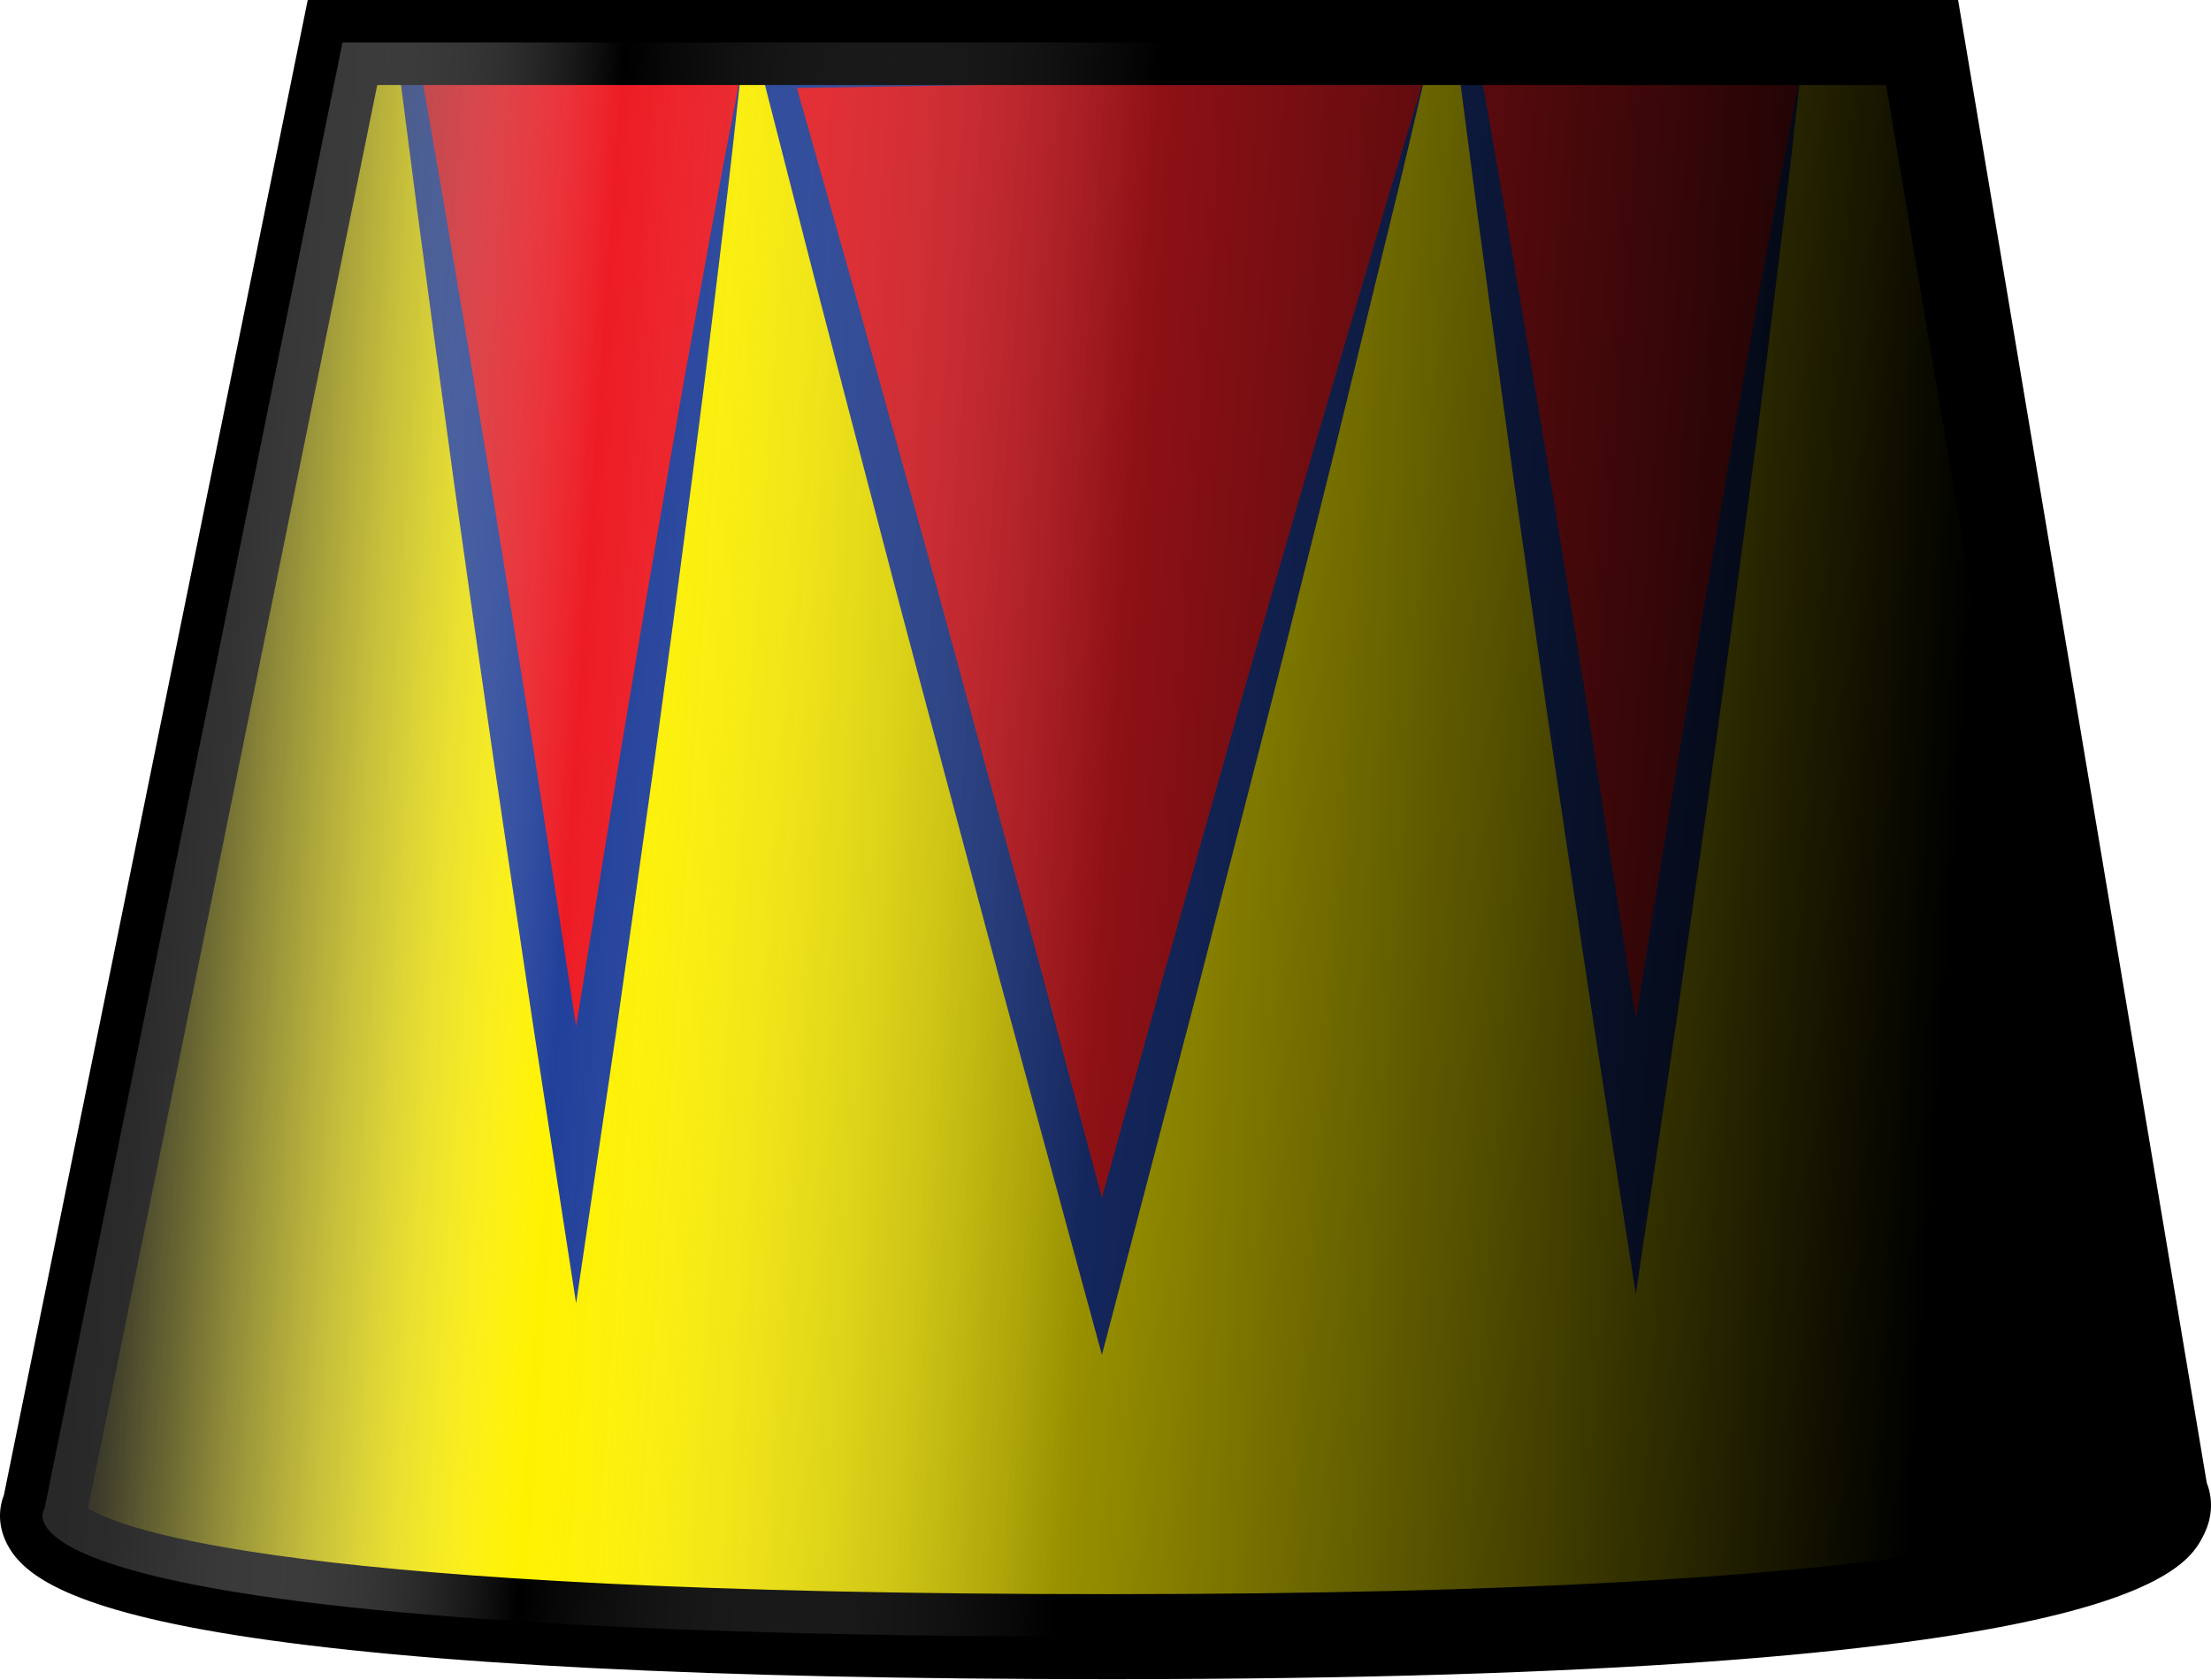
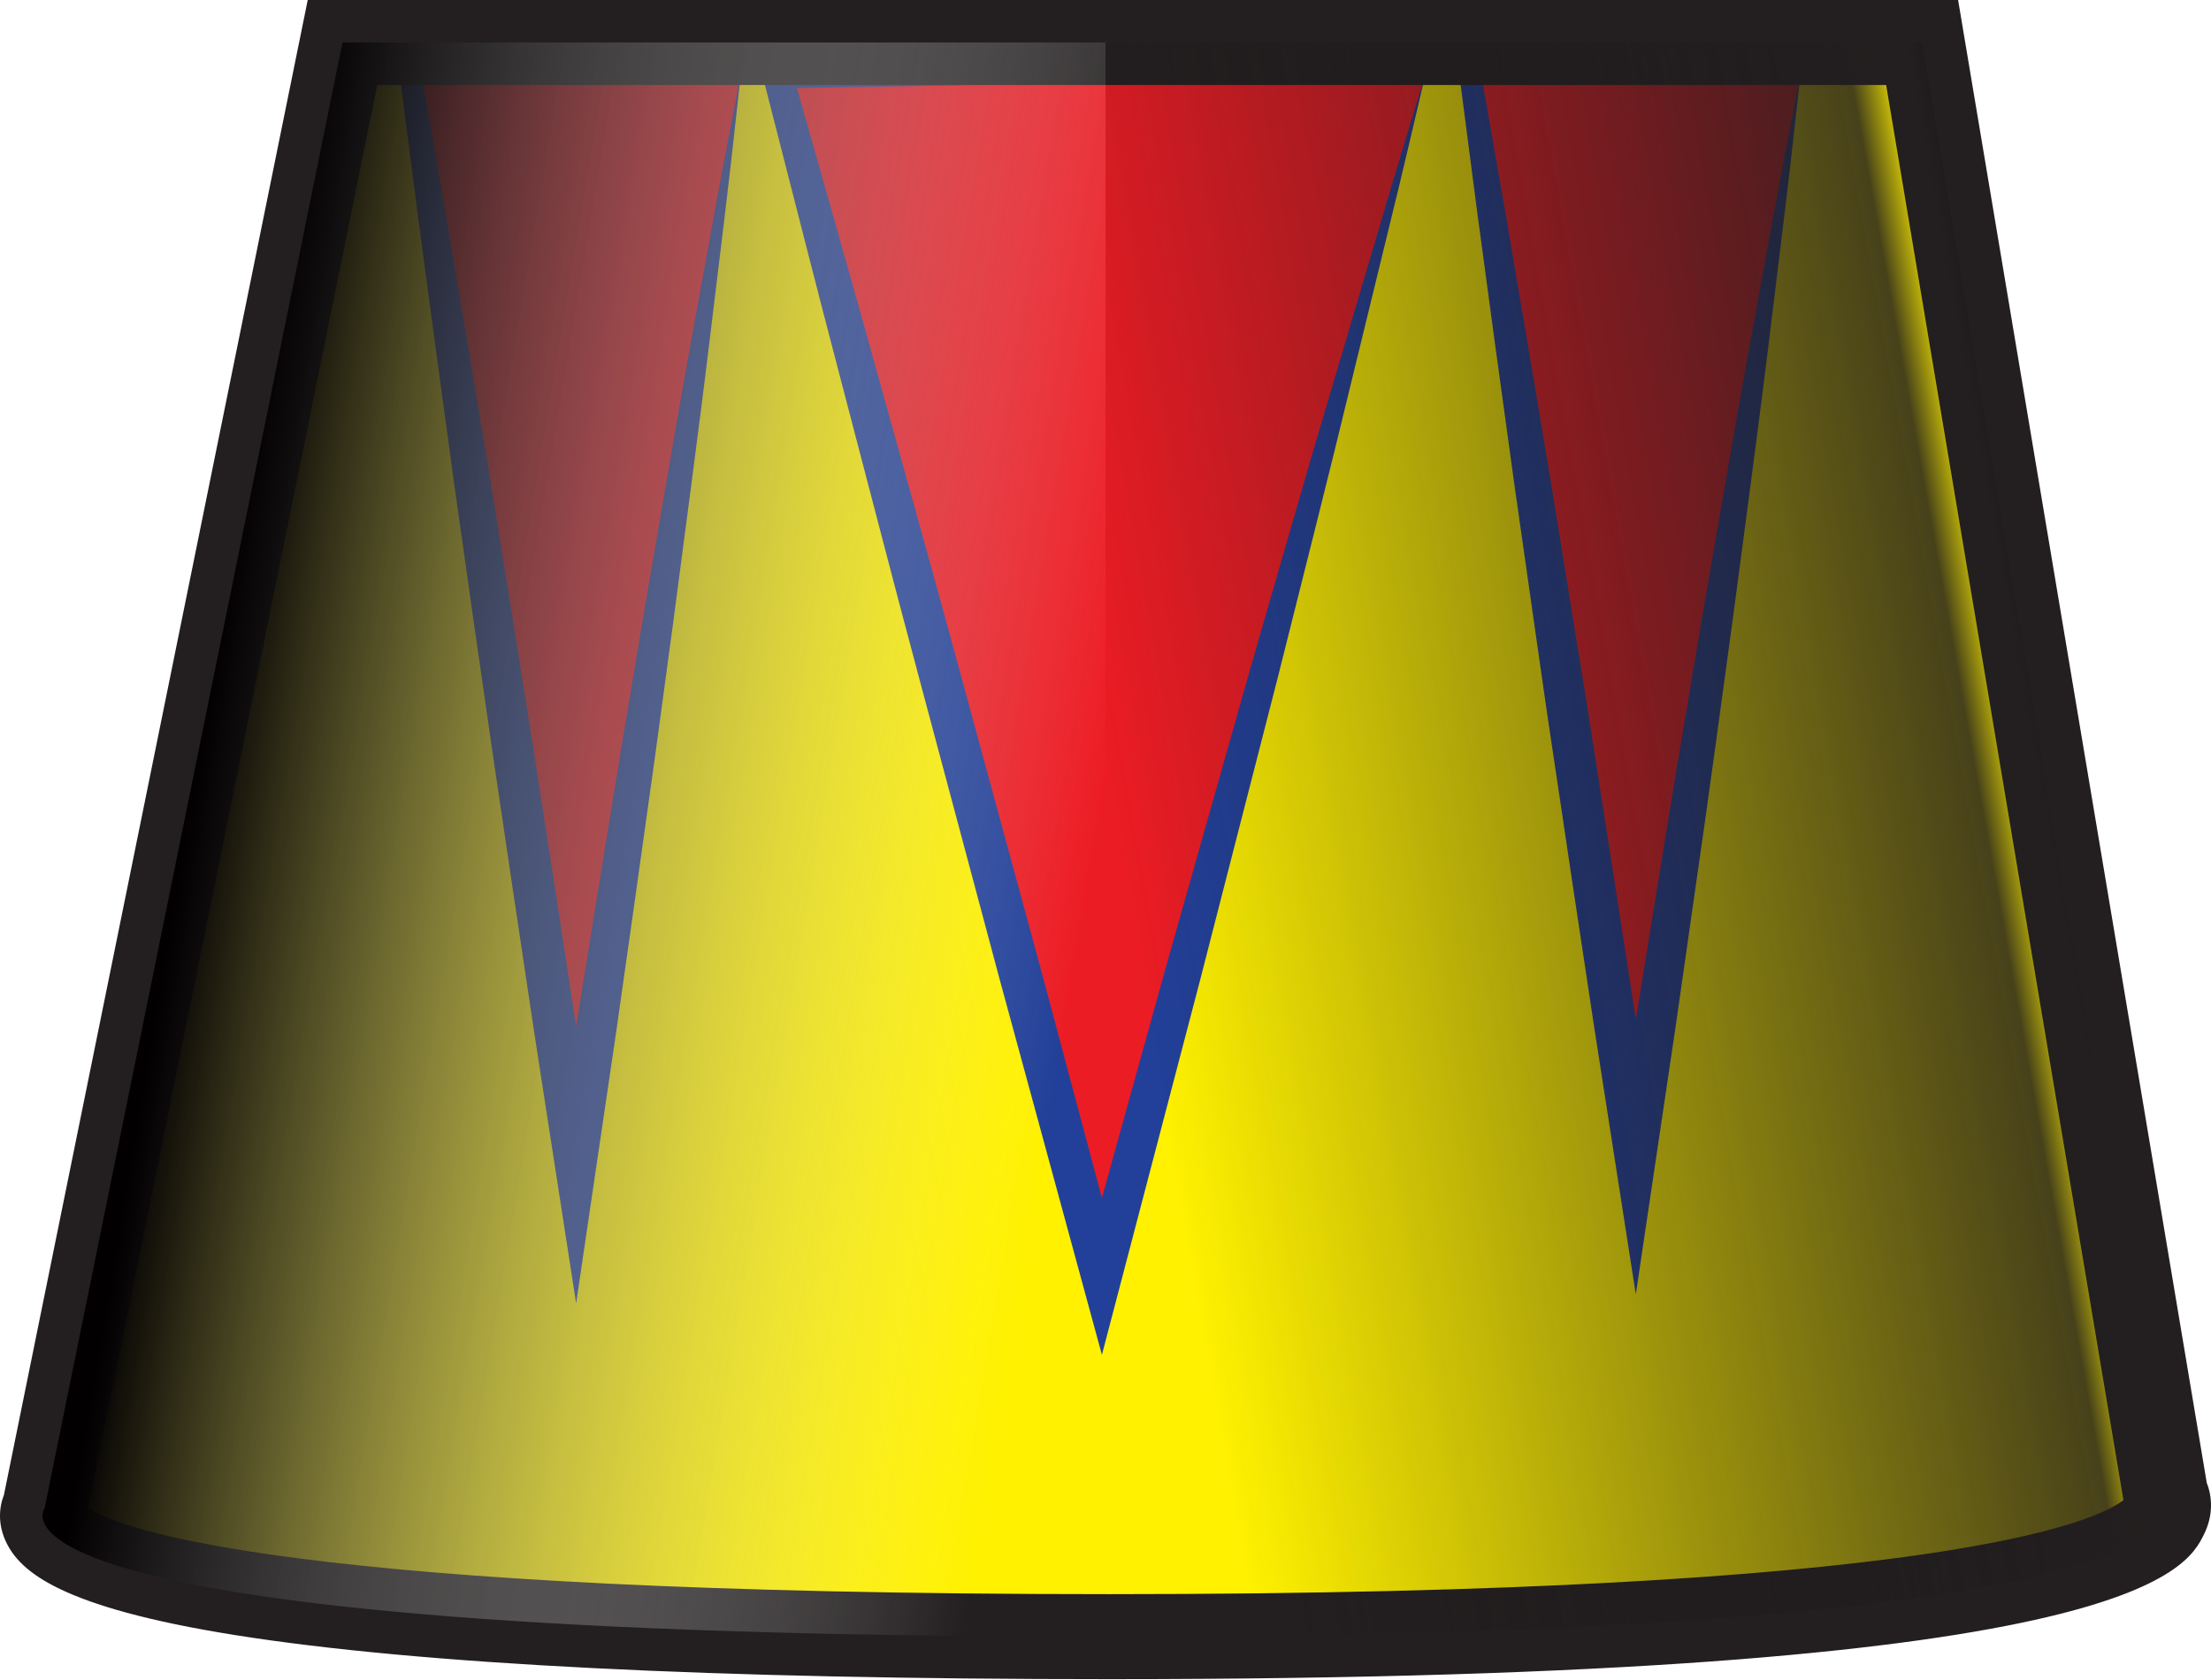
<svg xmlns="http://www.w3.org/2000/svg" version="1.1" id="Layer_1" x="0px" y="0px" width="207.997px" height="158px" viewBox="0 0 207.997 158" enable-background="new 0 0 207.997 158" xml:space="preserve">
-   <path fill="#FFF200" d="M32.219,4h148.603l22.926,136.753c0,0,10.19,13.247-99.351,13.247c-109.541,0-100.2-12.079-100.2-12.079  L32.219,4z" />
+   <path fill="#FFF100" d="M32.219,4h148.603l22.926,136.753c0,0,10.19,13.247-99.351,13.247c-109.541,0-100.2-12.079-100.2-12.079  L32.219,4z" />
  <g>
-     <polygon fill="#ED1C24" points="69.701,6.914 54.153,109.584 38.605,6.914  " />
-     <path fill="#21409A" d="M69.701,6.914c-0.474,4.304-0.946,8.609-1.462,12.907l-1.565,12.891c-0.519,4.297-1.083,8.588-1.638,12.88   l-1.691,12.872l-1.744,12.864l-1.802,12.855l-1.823,12.853l-1.895,12.841l-1.883,12.763l-1.974-12.763l-1.983-12.828L48.32,84.211   l-1.903-12.84l-1.849-12.848l-1.822-12.852L40.99,32.809l-1.722-12.867L37.604,7.065l-0.155-1.197L38.605,5.9l15.548,0.438   C59.336,6.5,64.519,6.691,69.701,6.914z M69.701,6.914c-5.183,0.222-10.365,0.413-15.548,0.575L38.605,7.927l1.001-1.165   l2.223,12.791l2.165,12.8l2.131,12.806l2.065,12.815l2.039,12.819l1.983,12.828l1.966,12.83l1.903,12.84h-3.856l1.992-12.826   l2.064-12.815l2.084-12.812l2.144-12.804l2.196-12.796c0.741-4.264,1.472-8.529,2.249-12.787l2.322-12.777   C68.056,15.417,68.879,11.165,69.701,6.914z" />
+     <polygon fill="#EC1C24" points="69.701,6.914 54.153,109.584 38.605,6.914  " />
+     <path fill="#224099" d="M69.701,6.914c-0.474,4.304-0.946,8.609-1.462,12.907l-1.565,12.891c-0.519,4.297-1.083,8.588-1.638,12.88   l-1.691,12.872l-1.744,12.864l-1.802,12.855l-1.823,12.853l-1.895,12.841l-1.883,12.763l-1.974-12.763l-1.983-12.828L48.32,84.211   l-1.903-12.84l-1.849-12.848l-1.822-12.852L40.99,32.809l-1.722-12.867L37.604,7.065l-0.155-1.197L38.605,5.9l15.548,0.438   C59.336,6.5,64.519,6.691,69.701,6.914z M69.701,6.914c-5.183,0.222-10.365,0.413-15.548,0.575L38.605,7.927l1.001-1.165   l2.223,12.791l2.165,12.8l2.131,12.806l2.065,12.815l2.039,12.819l1.983,12.828l1.966,12.83l1.903,12.84h-3.856l1.992-12.826   l2.064-12.815l2.084-12.812l2.144-12.804l2.196-12.796c0.741-4.264,1.472-8.529,2.249-12.787l2.322-12.777   C68.056,15.417,68.879,11.165,69.701,6.914z" />
  </g>
  <g>
-     <polygon fill="#ED1C24" points="134.12,6.914 103.624,120.036 73.127,6.914  " />
-     <path fill="#21409A" d="M134.12,6.914c-1.12,4.754-2.219,9.514-3.393,14.253L127.259,35.4c-2.283,9.497-4.71,18.954-7.073,28.429   l-7.282,28.372l-7.424,28.335l-1.819,6.945l-1.892-6.945l-7.695-28.261l-7.561-28.298c-2.53-9.43-4.956-18.889-7.438-28.331   c-2.484-9.442-4.861-18.914-7.297-28.369l-0.462-1.792l1.812,0.03l15.248,0.257c5.083,0.08,10.166,0.181,15.249,0.317l15.248,0.372   C123.955,6.568,129.037,6.747,134.12,6.914z M134.12,6.914c-5.083,0.167-10.165,0.345-15.248,0.452l-15.248,0.372   c-5.083,0.136-10.166,0.237-15.249,0.317L73.127,8.312l1.35-1.762c2.647,9.398,5.354,18.781,7.952,28.192   c2.6,9.411,5.258,18.807,7.81,28.23l7.688,28.264l7.553,28.3h-3.711l7.824-28.227l7.966-28.188   c2.72-9.379,5.375-18.775,8.175-28.132l4.155-14.048C131.256,16.253,132.699,11.586,134.12,6.914z" />
+     <polygon fill="#EC1C24" points="134.12,6.914 103.624,120.036 73.127,6.914  " />
+     <path fill="#224099" d="M134.12,6.914c-1.12,4.754-2.219,9.514-3.393,14.253L127.259,35.4c-2.283,9.497-4.71,18.954-7.073,28.429   l-7.282,28.372l-7.424,28.335l-1.819,6.945l-1.892-6.945l-7.695-28.261l-7.561-28.298c-2.53-9.43-4.956-18.889-7.438-28.331   c-2.484-9.442-4.861-18.914-7.297-28.369l-0.462-1.792l1.812,0.03l15.248,0.257c5.083,0.08,10.166,0.181,15.249,0.317l15.248,0.372   C123.955,6.568,129.037,6.747,134.12,6.914z M134.12,6.914c-5.083,0.167-10.165,0.345-15.248,0.452l-15.248,0.372   c-5.083,0.136-10.166,0.237-15.249,0.317L73.127,8.312l1.35-1.762c2.647,9.398,5.354,18.781,7.952,28.192   c2.6,9.411,5.258,18.807,7.81,28.23l7.688,28.264l7.553,28.3h-3.711l7.824-28.227l7.966-28.188   c2.72-9.379,5.375-18.775,8.175-28.132l4.155-14.048C131.256,16.253,132.699,11.586,134.12,6.914z" />
  </g>
  <g>
-     <polygon fill="#ED1C24" points="169.391,6.914 153.842,108.834 138.294,6.914  " />
-     <path fill="#21409A" d="M169.391,6.914c-0.474,4.273-0.946,8.547-1.463,12.813l-1.565,12.798c-0.52,4.266-1.083,8.525-1.639,12.787   l-1.691,12.778c-1.163,8.514-2.309,17.03-3.546,25.532l-1.822,12.759l-1.895,12.747l-1.882,12.667l-1.974-12.667l-1.983-12.734   l-1.922-12.743l-1.903-12.746c-0.646-4.247-1.24-8.502-1.85-12.754l-1.822-12.759l-1.757-12.769l-1.725-12.773l-1.664-12.783   l-0.156-1.204l1.162,0.033l15.549,0.438C159.025,6.499,164.208,6.69,169.391,6.914z M169.391,6.914   c-5.183,0.224-10.365,0.415-15.548,0.579l-15.549,0.438l1.006-1.17l2.223,12.697l2.163,12.707l2.13,12.712l2.064,12.721   c0.687,4.241,1.388,8.479,2.037,12.726l1.984,12.733l1.965,12.737l1.903,12.746h-3.855l1.993-12.732l2.064-12.722   c1.354-8.484,2.8-16.955,4.229-25.428l2.195-12.702c0.741-4.232,1.473-8.466,2.249-12.693l2.322-12.683   C167.745,15.354,168.568,11.134,169.391,6.914z" />
+     <polygon fill="#EC1C24" points="169.391,6.914 153.842,108.834 138.294,6.914  " />
+     <path fill="#224099" d="M169.391,6.914c-0.474,4.273-0.946,8.547-1.463,12.813l-1.565,12.798c-0.52,4.266-1.083,8.525-1.639,12.787   l-1.691,12.778c-1.163,8.514-2.309,17.03-3.546,25.532l-1.822,12.759l-1.895,12.747l-1.882,12.667l-1.974-12.667l-1.983-12.734   l-1.922-12.743l-1.903-12.746c-0.646-4.247-1.24-8.502-1.85-12.754l-1.822-12.759l-1.757-12.769l-1.725-12.773l-1.664-12.783   l-0.156-1.204l1.162,0.033l15.549,0.438C159.025,6.499,164.208,6.69,169.391,6.914z M169.391,6.914   c-5.183,0.224-10.365,0.415-15.548,0.579l-15.549,0.438l1.006-1.17l2.223,12.697l2.163,12.707l2.13,12.712l2.064,12.721   c0.687,4.241,1.388,8.479,2.037,12.726l1.984,12.733l1.965,12.737l1.903,12.746h-3.855l1.993-12.732l2.064-12.722   c1.354-8.484,2.8-16.955,4.229-25.428l2.195-12.702c0.741-4.232,1.473-8.466,2.249-12.693l2.322-12.683   C167.745,15.354,168.568,11.134,169.391,6.914z" />
  </g>
-   <path d="M104.396,158c-37.283,0-64.959-1.395-82.259-4.146c-16.598-2.639-20.227-6.035-21.535-8.699  c-0.823-1.678-0.704-3.292-0.23-4.5L28.95,0h155.256l23.393,139.532c0.508,1.286,0.637,3.017-0.252,4.821  C205.685,147.729,200.627,158,104.396,158z M8.281,141.909c3.052,1.949,18.81,8.091,96.116,8.091c78.191,0,92.776-6.85,95.362-8.842  L177.436,8H35.488L8.281,141.909z" />
-   <linearGradient id="SVGID_1_" gradientUnits="userSpaceOnUse" x1="10.646" y1="71.132" x2="183.917" y2="83.023">
-     <stop offset="0" style="stop-color:#282829" />
-     <stop offset="0.025" style="stop-color:#2F2F30;stop-opacity:0.902" />
-     <stop offset="0.061" style="stop-color:#434344;stop-opacity:0.757" />
-     <stop offset="0.104" style="stop-color:#646465;stop-opacity:0.583" />
-     <stop offset="0.154" style="stop-color:#919192;stop-opacity:0.386" />
-     <stop offset="0.207" style="stop-color:#CBCBCB;stop-opacity:0.173" />
-     <stop offset="0.25" style="stop-color:#FFFFFF;stop-opacity:0" />
-     <stop offset="0.541" style="stop-color:#000000;stop-opacity:0.4" />
+   <path fill="#231F20" d="M104.396,158c-37.283,0-64.959-1.395-82.259-4.146c-16.598-2.639-20.227-6.035-21.535-8.699  c-0.823-1.678-0.704-3.292-0.23-4.5L28.95,0h155.256l23.393,139.532c0.508,1.286,0.637,3.017-0.252,4.821  C205.685,147.729,200.627,158,104.396,158z M8.281,141.909c3.052,1.949,18.81,8.091,96.116,8.091c78.191,0,92.776-6.85,95.362-8.842  L177.436,8H35.488L8.281,141.909z" />
+   <linearGradient id="SVGID_1_" gradientUnits="userSpaceOnUse" x1="102.379" y1="83.493" x2="18.879" y2="69.493">
+     <stop offset="0" style="stop-color:#FFFFFF;stop-opacity:0" />
+     <stop offset="1" style="stop-color:#020001" />
+   </linearGradient>
+   <path fill="url(#SVGID_1_)" d="M32.219,4L4.197,141.921c0,0-9.312,12.049,99.801,12.078V4H32.219z" />
+   <linearGradient id="SVGID_2_" gradientUnits="userSpaceOnUse" x1="105.601" y1="83.797" x2="197.601" y2="67.297">
+     <stop offset="0" style="stop-color:#1A1618;stop-opacity:0" />
+     <stop offset="0.866" style="stop-color:#221E1F;stop-opacity:0.834" />
+     <stop offset="0.916" style="stop-color:#221E1F;stop-opacity:0" />
    <stop offset="1" style="stop-color:#000000" />
  </linearGradient>
-   <path fill="url(#SVGID_1_)" d="M32.219,4h148.603l22.926,136.753c0,0,10.19,13.247-99.351,13.247  c-109.541,0-100.2-12.079-100.2-12.079L32.219,4z" />
+   <path fill="url(#SVGID_2_)" d="M203.747,140.753L180.821,4h-76.823v149.999c0.135,0,0.264,0.001,0.398,0.001  C213.938,154,203.747,140.753,203.747,140.753z" />
</svg>
